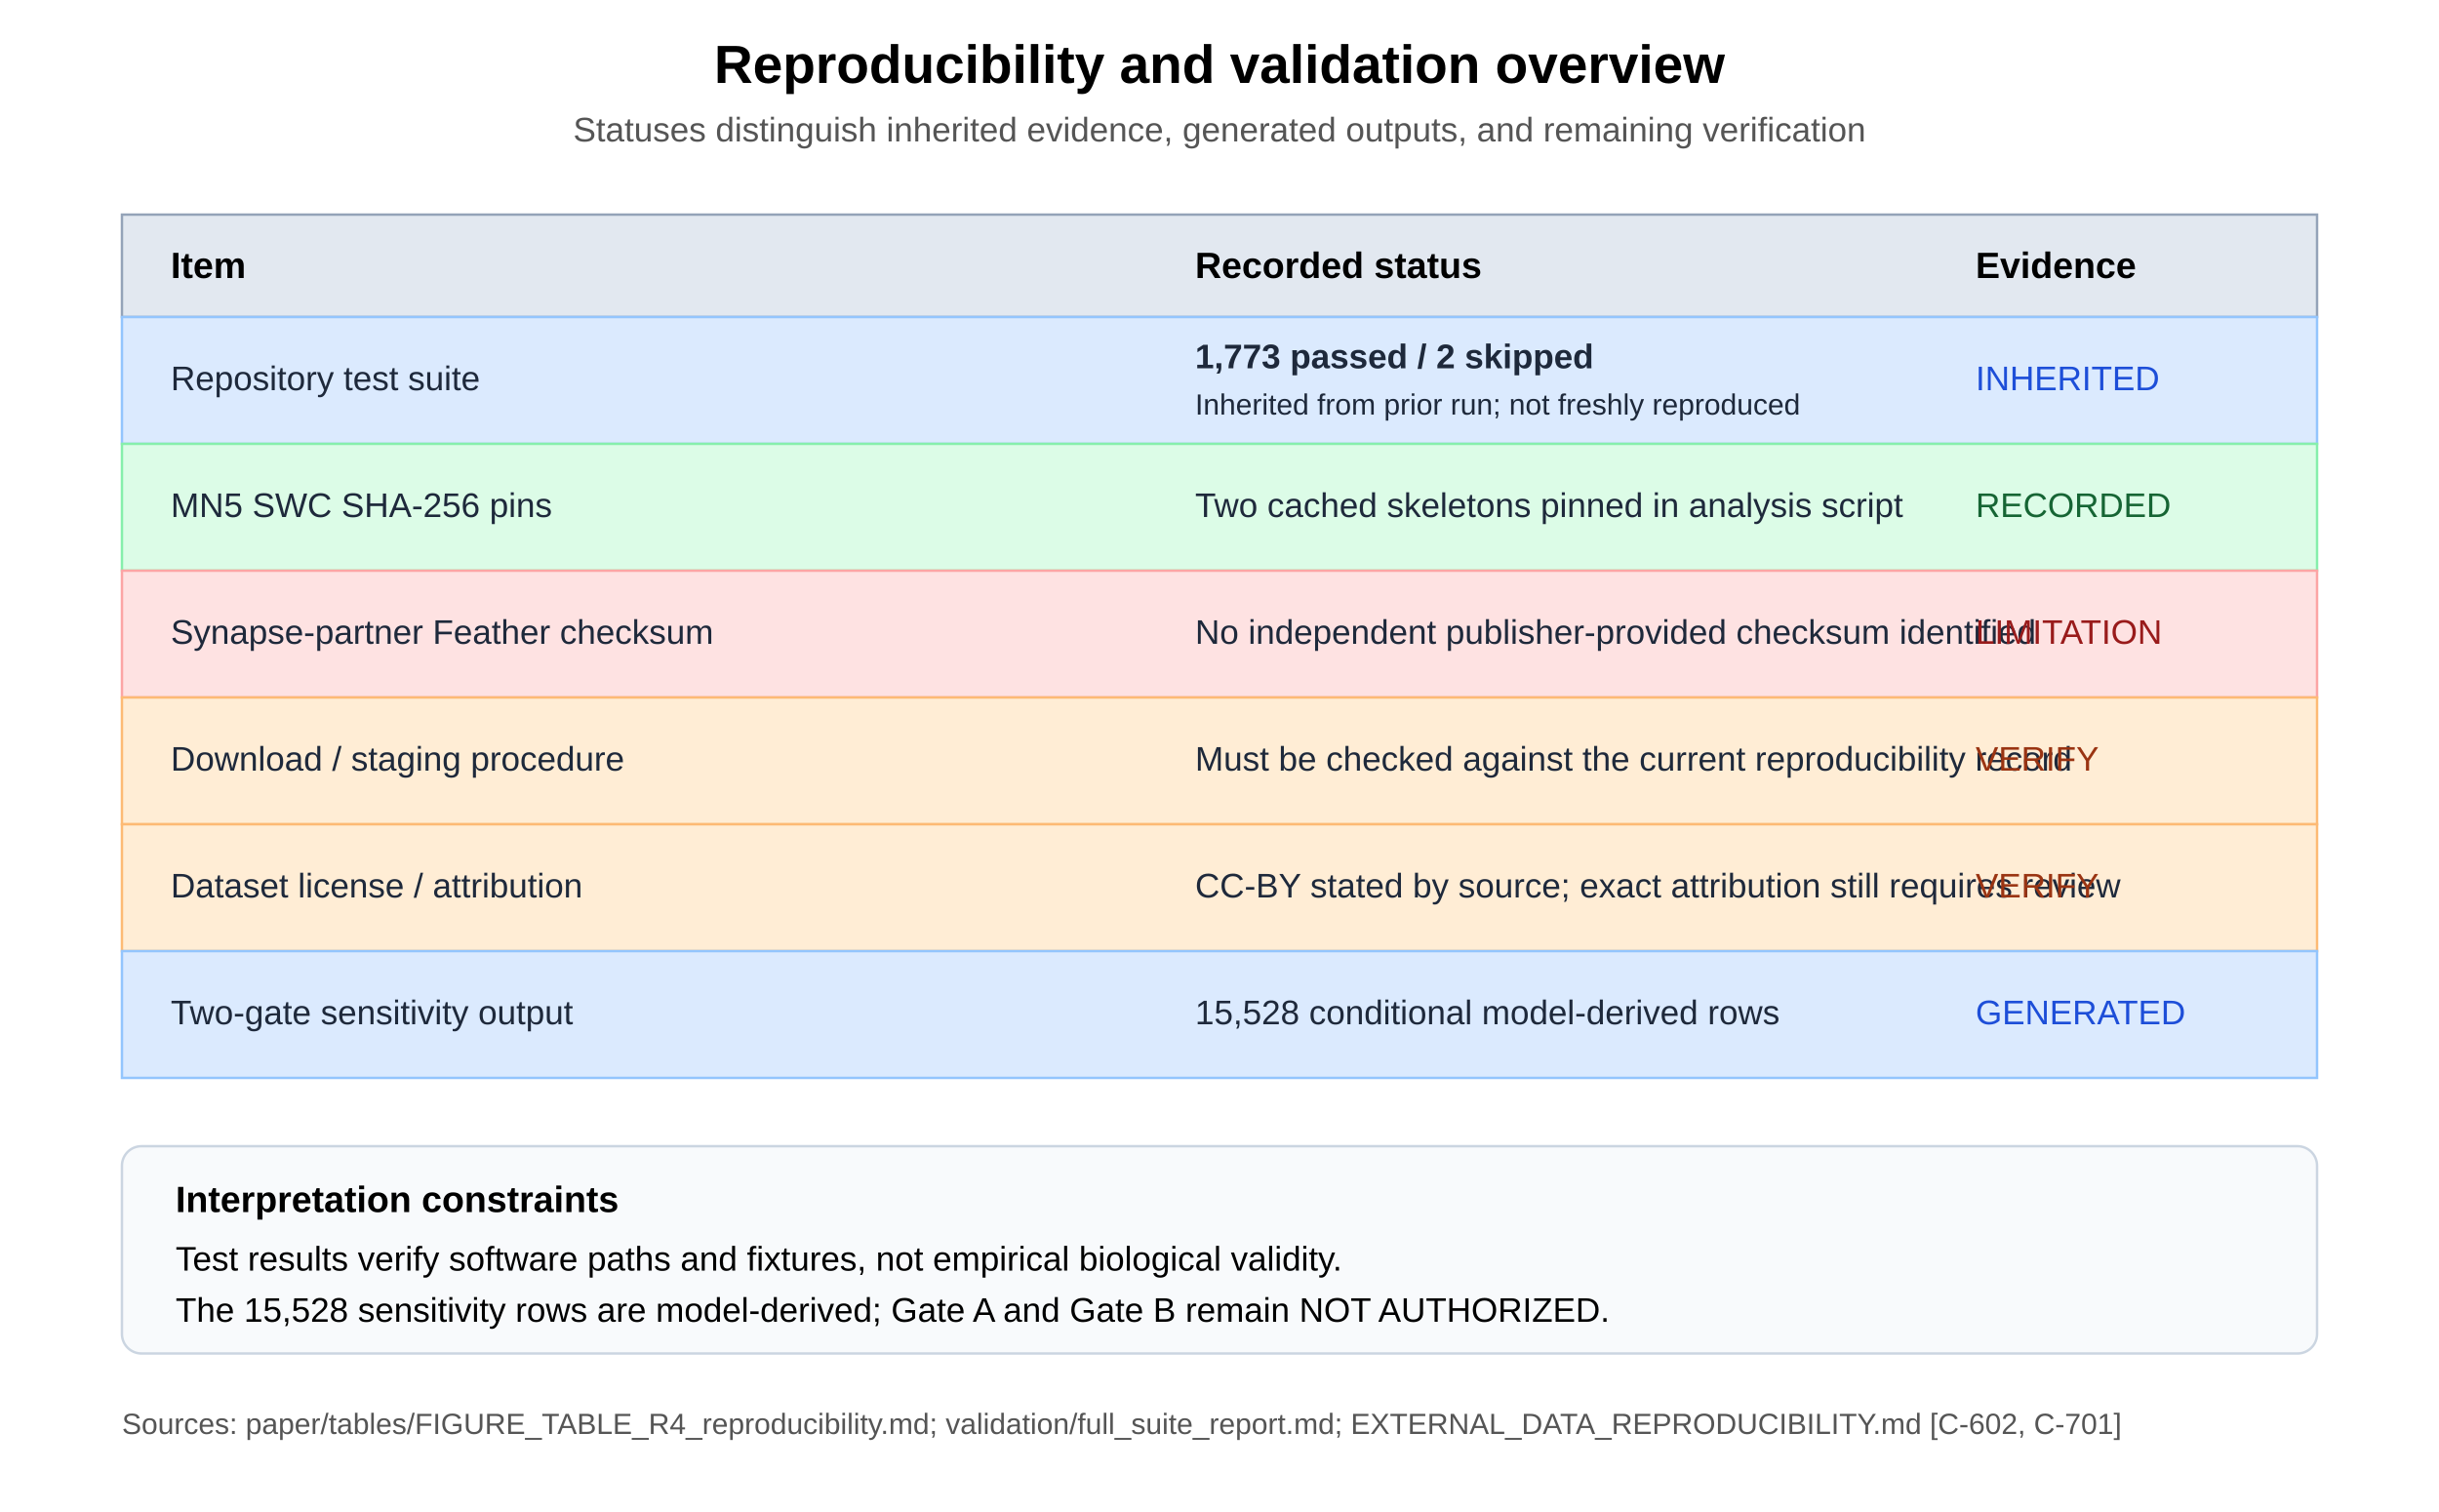
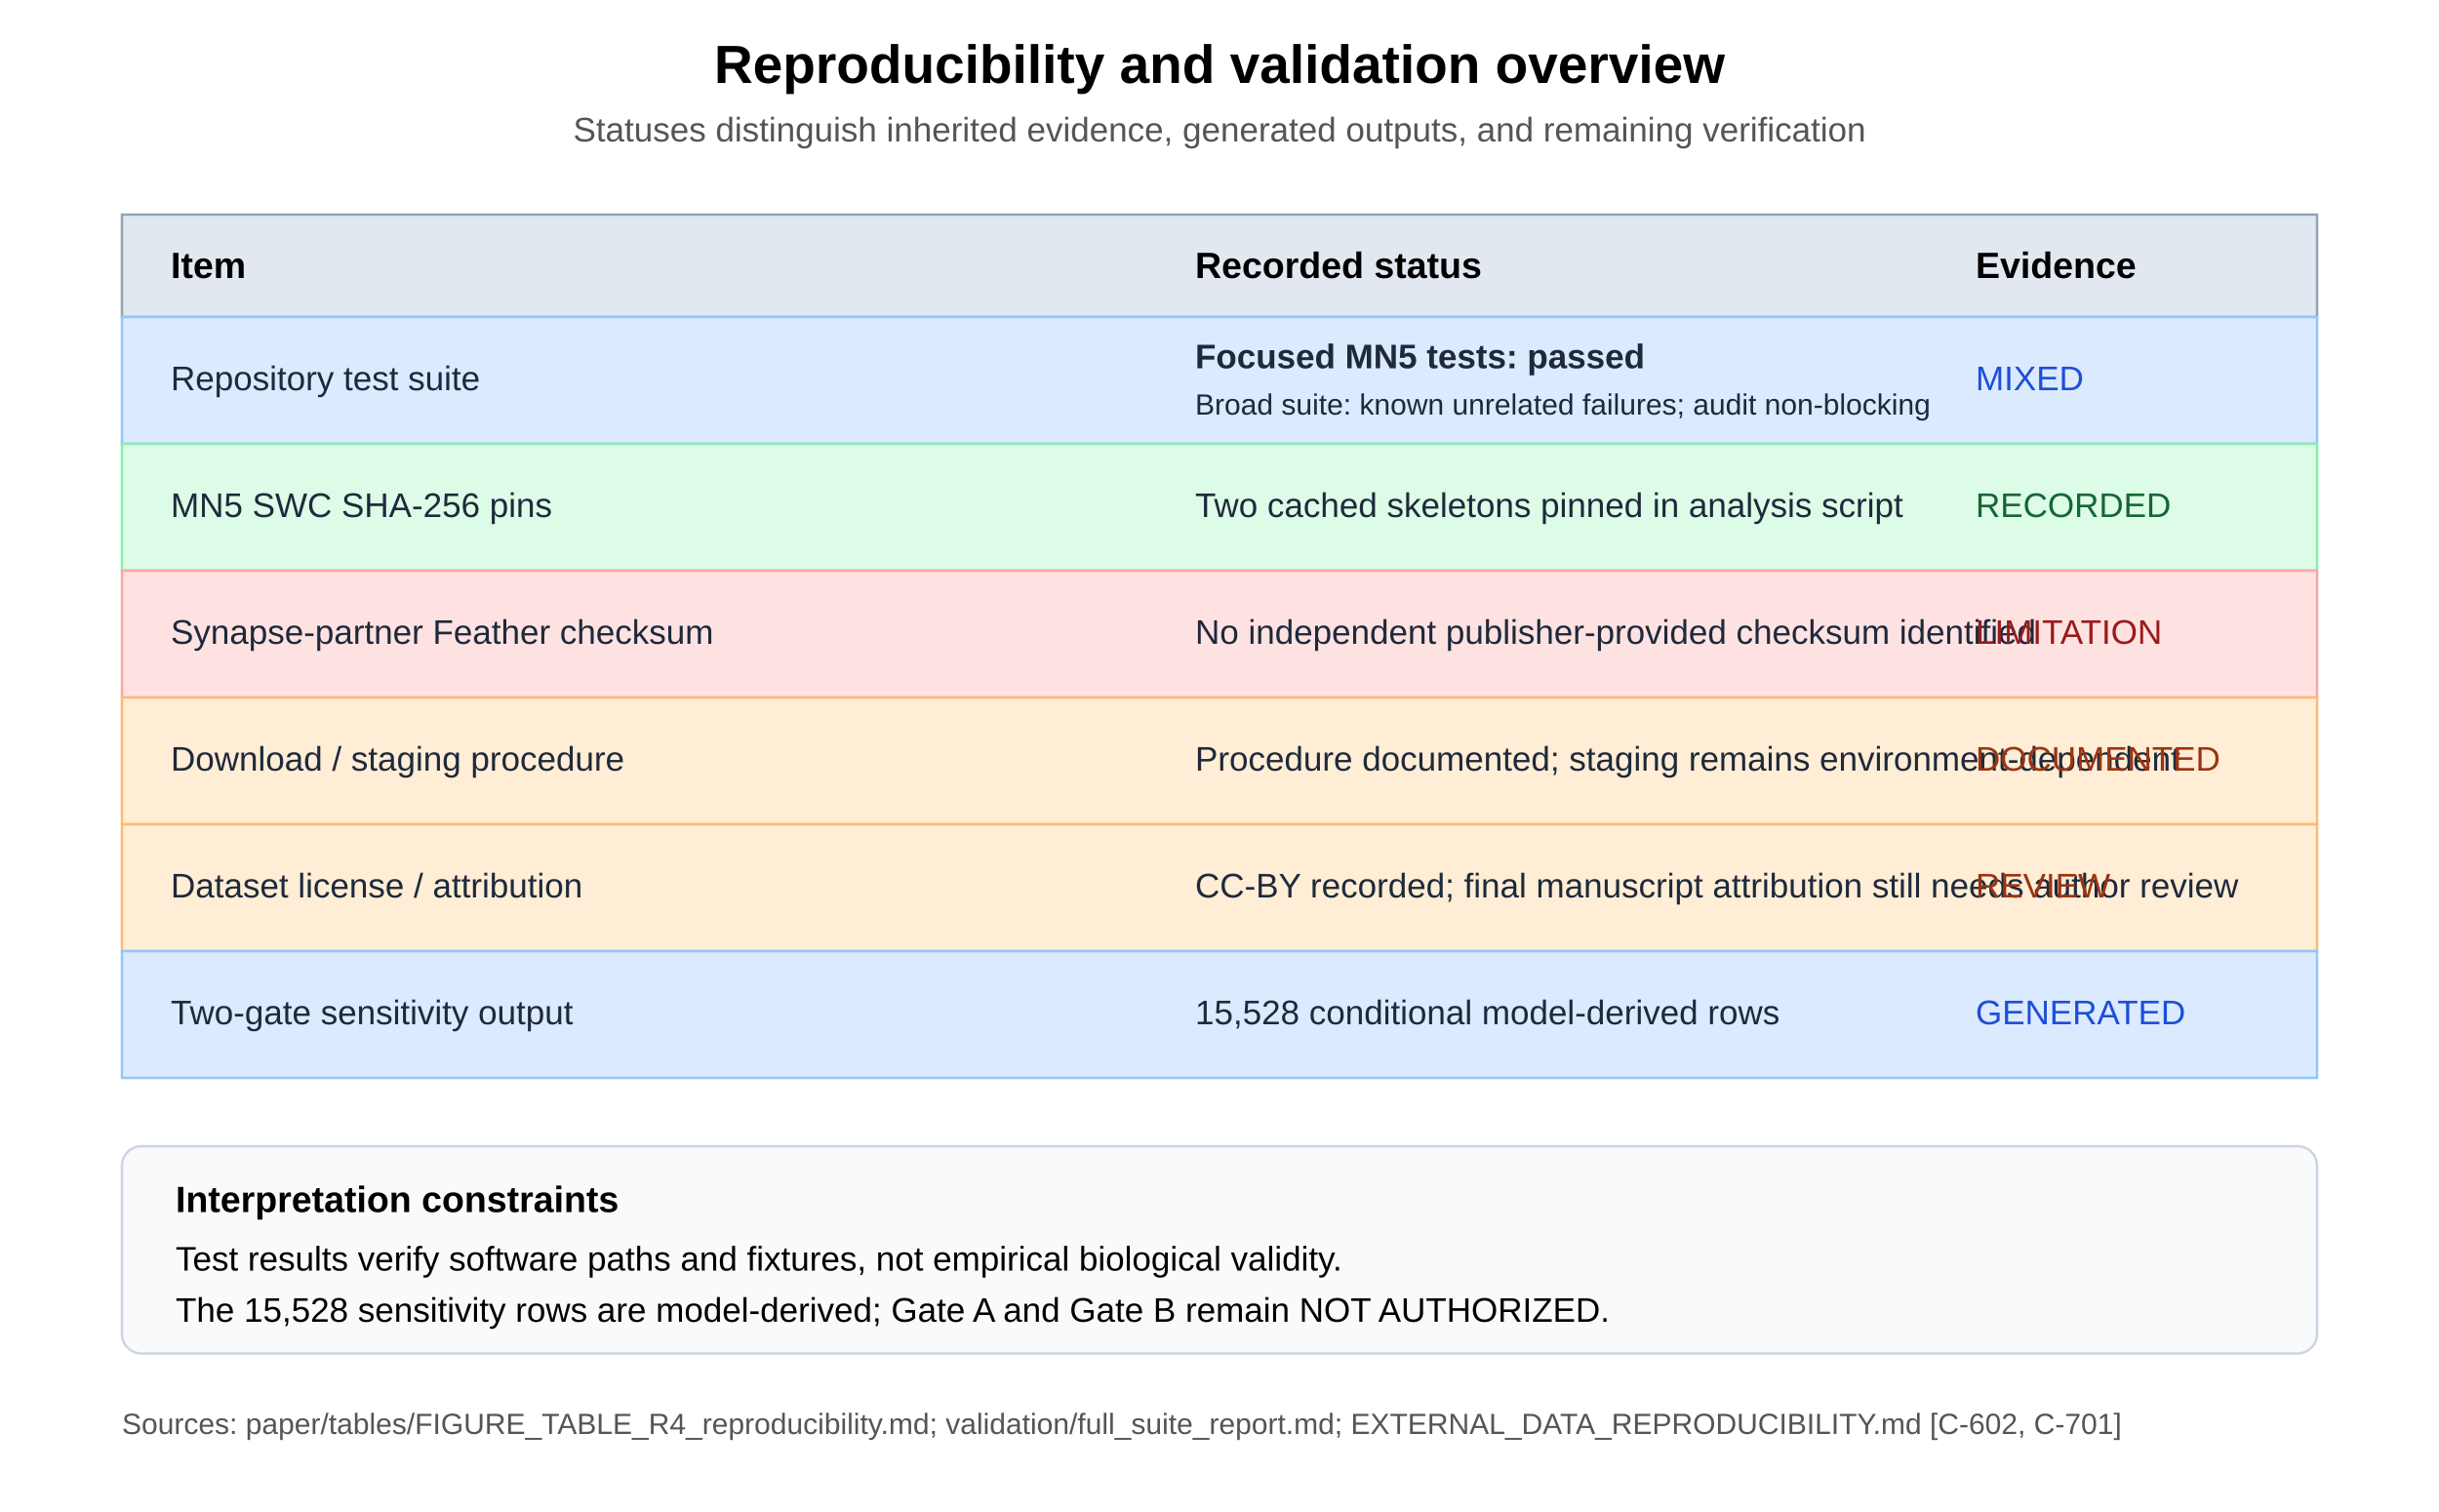
<svg xmlns="http://www.w3.org/2000/svg" width="1000" height="620" viewBox="0 0 1000 620" font-family="Arial, sans-serif">
  <rect width="1000" height="620" fill="#fff" />
  <text x="500" y="34" text-anchor="middle" font-size="22" font-weight="bold">Reproducibility and validation overview</text>
  <text x="500" y="58" text-anchor="middle" font-size="14" fill="#555">Statuses distinguish inherited evidence, generated outputs, and remaining verification</text>
  <rect x="50" y="88" width="900" height="42" fill="#e2e8f0" stroke="#94a3b8" />
  <text x="70" y="114" font-size="15" font-weight="bold">Item</text>
  <text x="490" y="114" font-size="15" font-weight="bold">Recorded status</text>
  <text x="810" y="114" font-size="15" font-weight="bold">Evidence</text>
  <g font-size="14" fill="#1e293b">
    <rect x="50" y="130" width="900" height="52" fill="#dbeafe" stroke="#93c5fd" />
    <text x="70" y="160">Repository test suite</text>
-     <text x="490" y="151" font-weight="bold">1,773 passed / 2 skipped</text>
-     <text x="490" y="170" font-size="12">Inherited from prior run; not freshly reproduced</text>
-     <text x="810" y="160" fill="#1d4ed8">INHERITED</text>
+     <text x="490" y="151" font-weight="bold">Focused MN5 tests: passed</text>
+     <text x="490" y="170" font-size="12">Broad suite: known unrelated failures; audit non-blocking</text>
+     <text x="810" y="160" fill="#1d4ed8">MIXED</text>
    <rect x="50" y="182" width="900" height="52" fill="#dcfce7" stroke="#86efac" />
    <text x="70" y="212">MN5 SWC SHA-256 pins</text>
    <text x="490" y="212">Two cached skeletons pinned in analysis script</text>
    <text x="810" y="212" fill="#166534">RECORDED</text>
    <rect x="50" y="234" width="900" height="52" fill="#fee2e2" stroke="#fca5a5" />
    <text x="70" y="264">Synapse-partner Feather checksum</text>
    <text x="490" y="264">No independent publisher-provided checksum identified</text>
    <text x="810" y="264" fill="#991b1b">LIMITATION</text>
    <rect x="50" y="286" width="900" height="52" fill="#ffedd5" stroke="#fdba74" />
    <text x="70" y="316">Download / staging procedure</text>
-     <text x="490" y="316">Must be checked against the current reproducibility record</text>
-     <text x="810" y="316" fill="#9a3412">VERIFY</text>
+     <text x="490" y="316">Procedure documented; staging remains environment-dependent</text>
+     <text x="810" y="316" fill="#9a3412">DOCUMENTED</text>
    <rect x="50" y="338" width="900" height="52" fill="#ffedd5" stroke="#fdba74" />
    <text x="70" y="368">Dataset license / attribution</text>
-     <text x="490" y="368">CC-BY stated by source; exact attribution still requires review</text>
-     <text x="810" y="368" fill="#9a3412">VERIFY</text>
+     <text x="490" y="368">CC-BY recorded; final manuscript attribution still needs author review</text>
+     <text x="810" y="368" fill="#9a3412">REVIEW</text>
    <rect x="50" y="390" width="900" height="52" fill="#dbeafe" stroke="#93c5fd" />
    <text x="70" y="420">Two-gate sensitivity output</text>
    <text x="490" y="420">15,528 conditional model-derived rows</text>
    <text x="810" y="420" fill="#1d4ed8">GENERATED</text>
  </g>
  <rect x="50" y="470" width="900" height="85" rx="8" fill="#f8fafc" stroke="#cbd5e1" />
  <text x="72" y="497" font-size="15" font-weight="bold">Interpretation constraints</text>
  <text x="72" y="521" font-size="14">Test results verify software paths and fixtures, not empirical biological validity.</text>
  <text x="72" y="542" font-size="14">The 15,528 sensitivity rows are model-derived; Gate A and Gate B remain NOT AUTHORIZED.</text>
  <text x="50" y="588" font-size="12" fill="#555">Sources: paper/tables/FIGURE_TABLE_R4_reproducibility.md; validation/full_suite_report.md; EXTERNAL_DATA_REPRODUCIBILITY.md [C-602, C-701]</text>
</svg>
